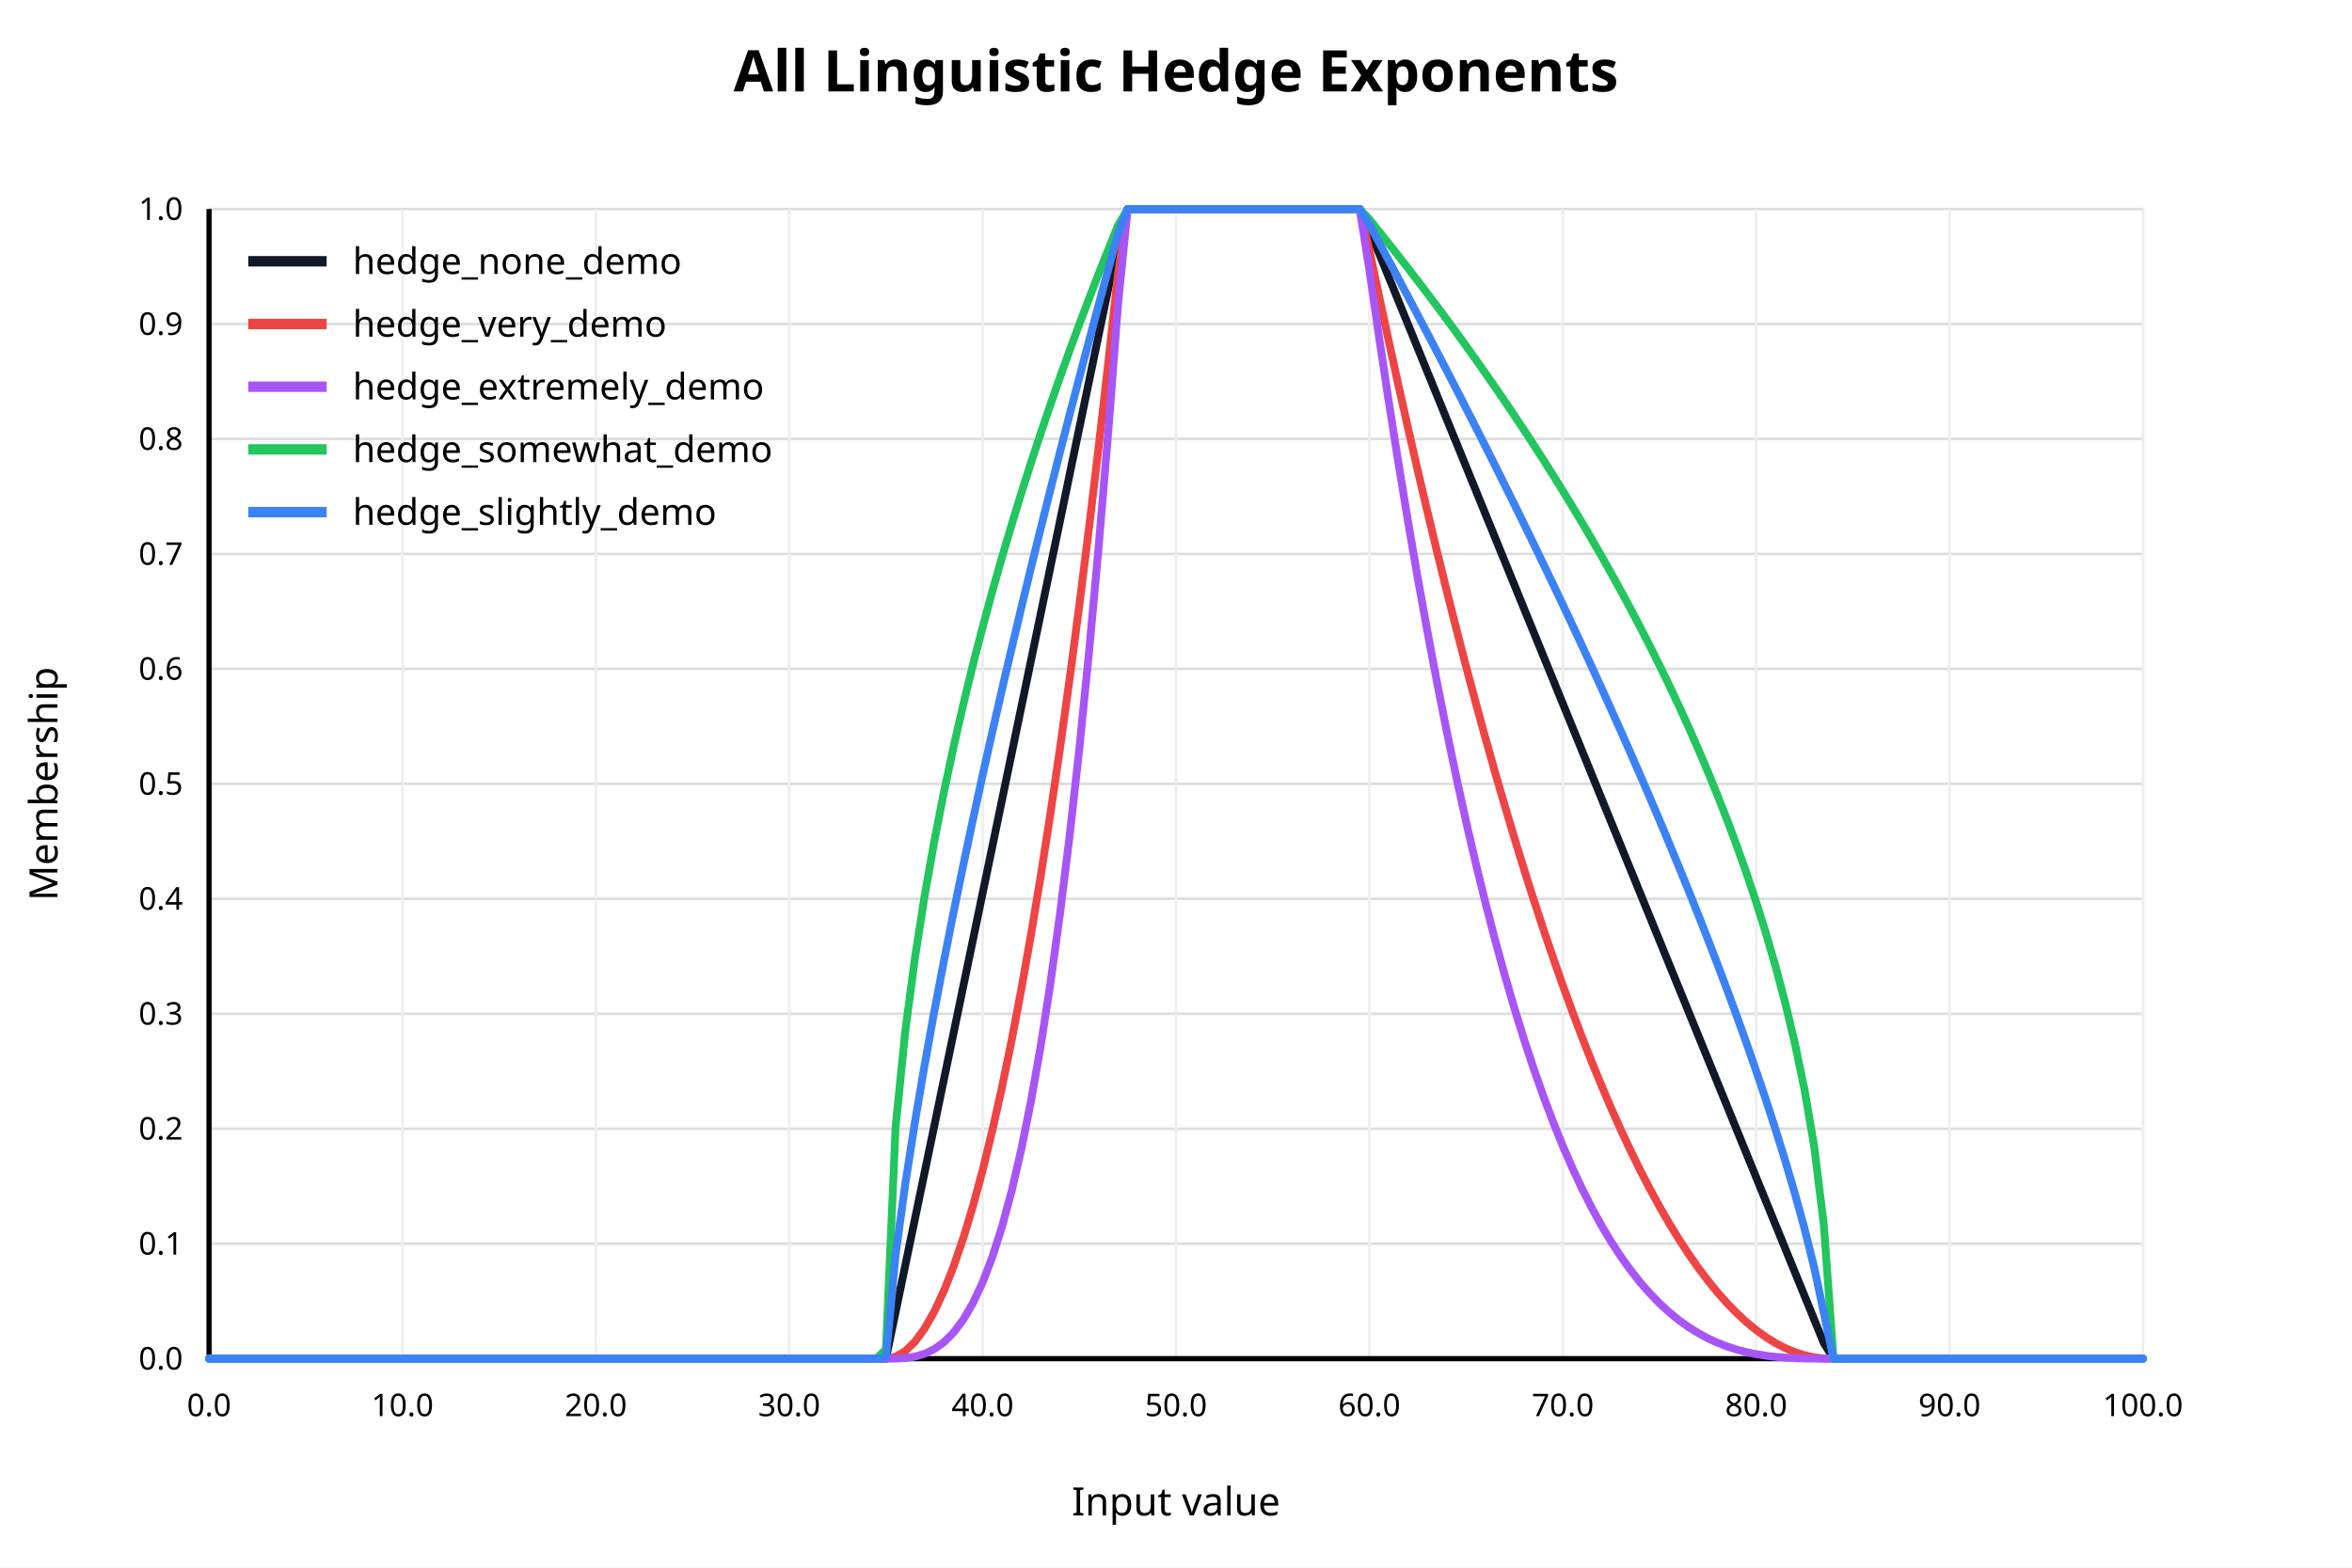
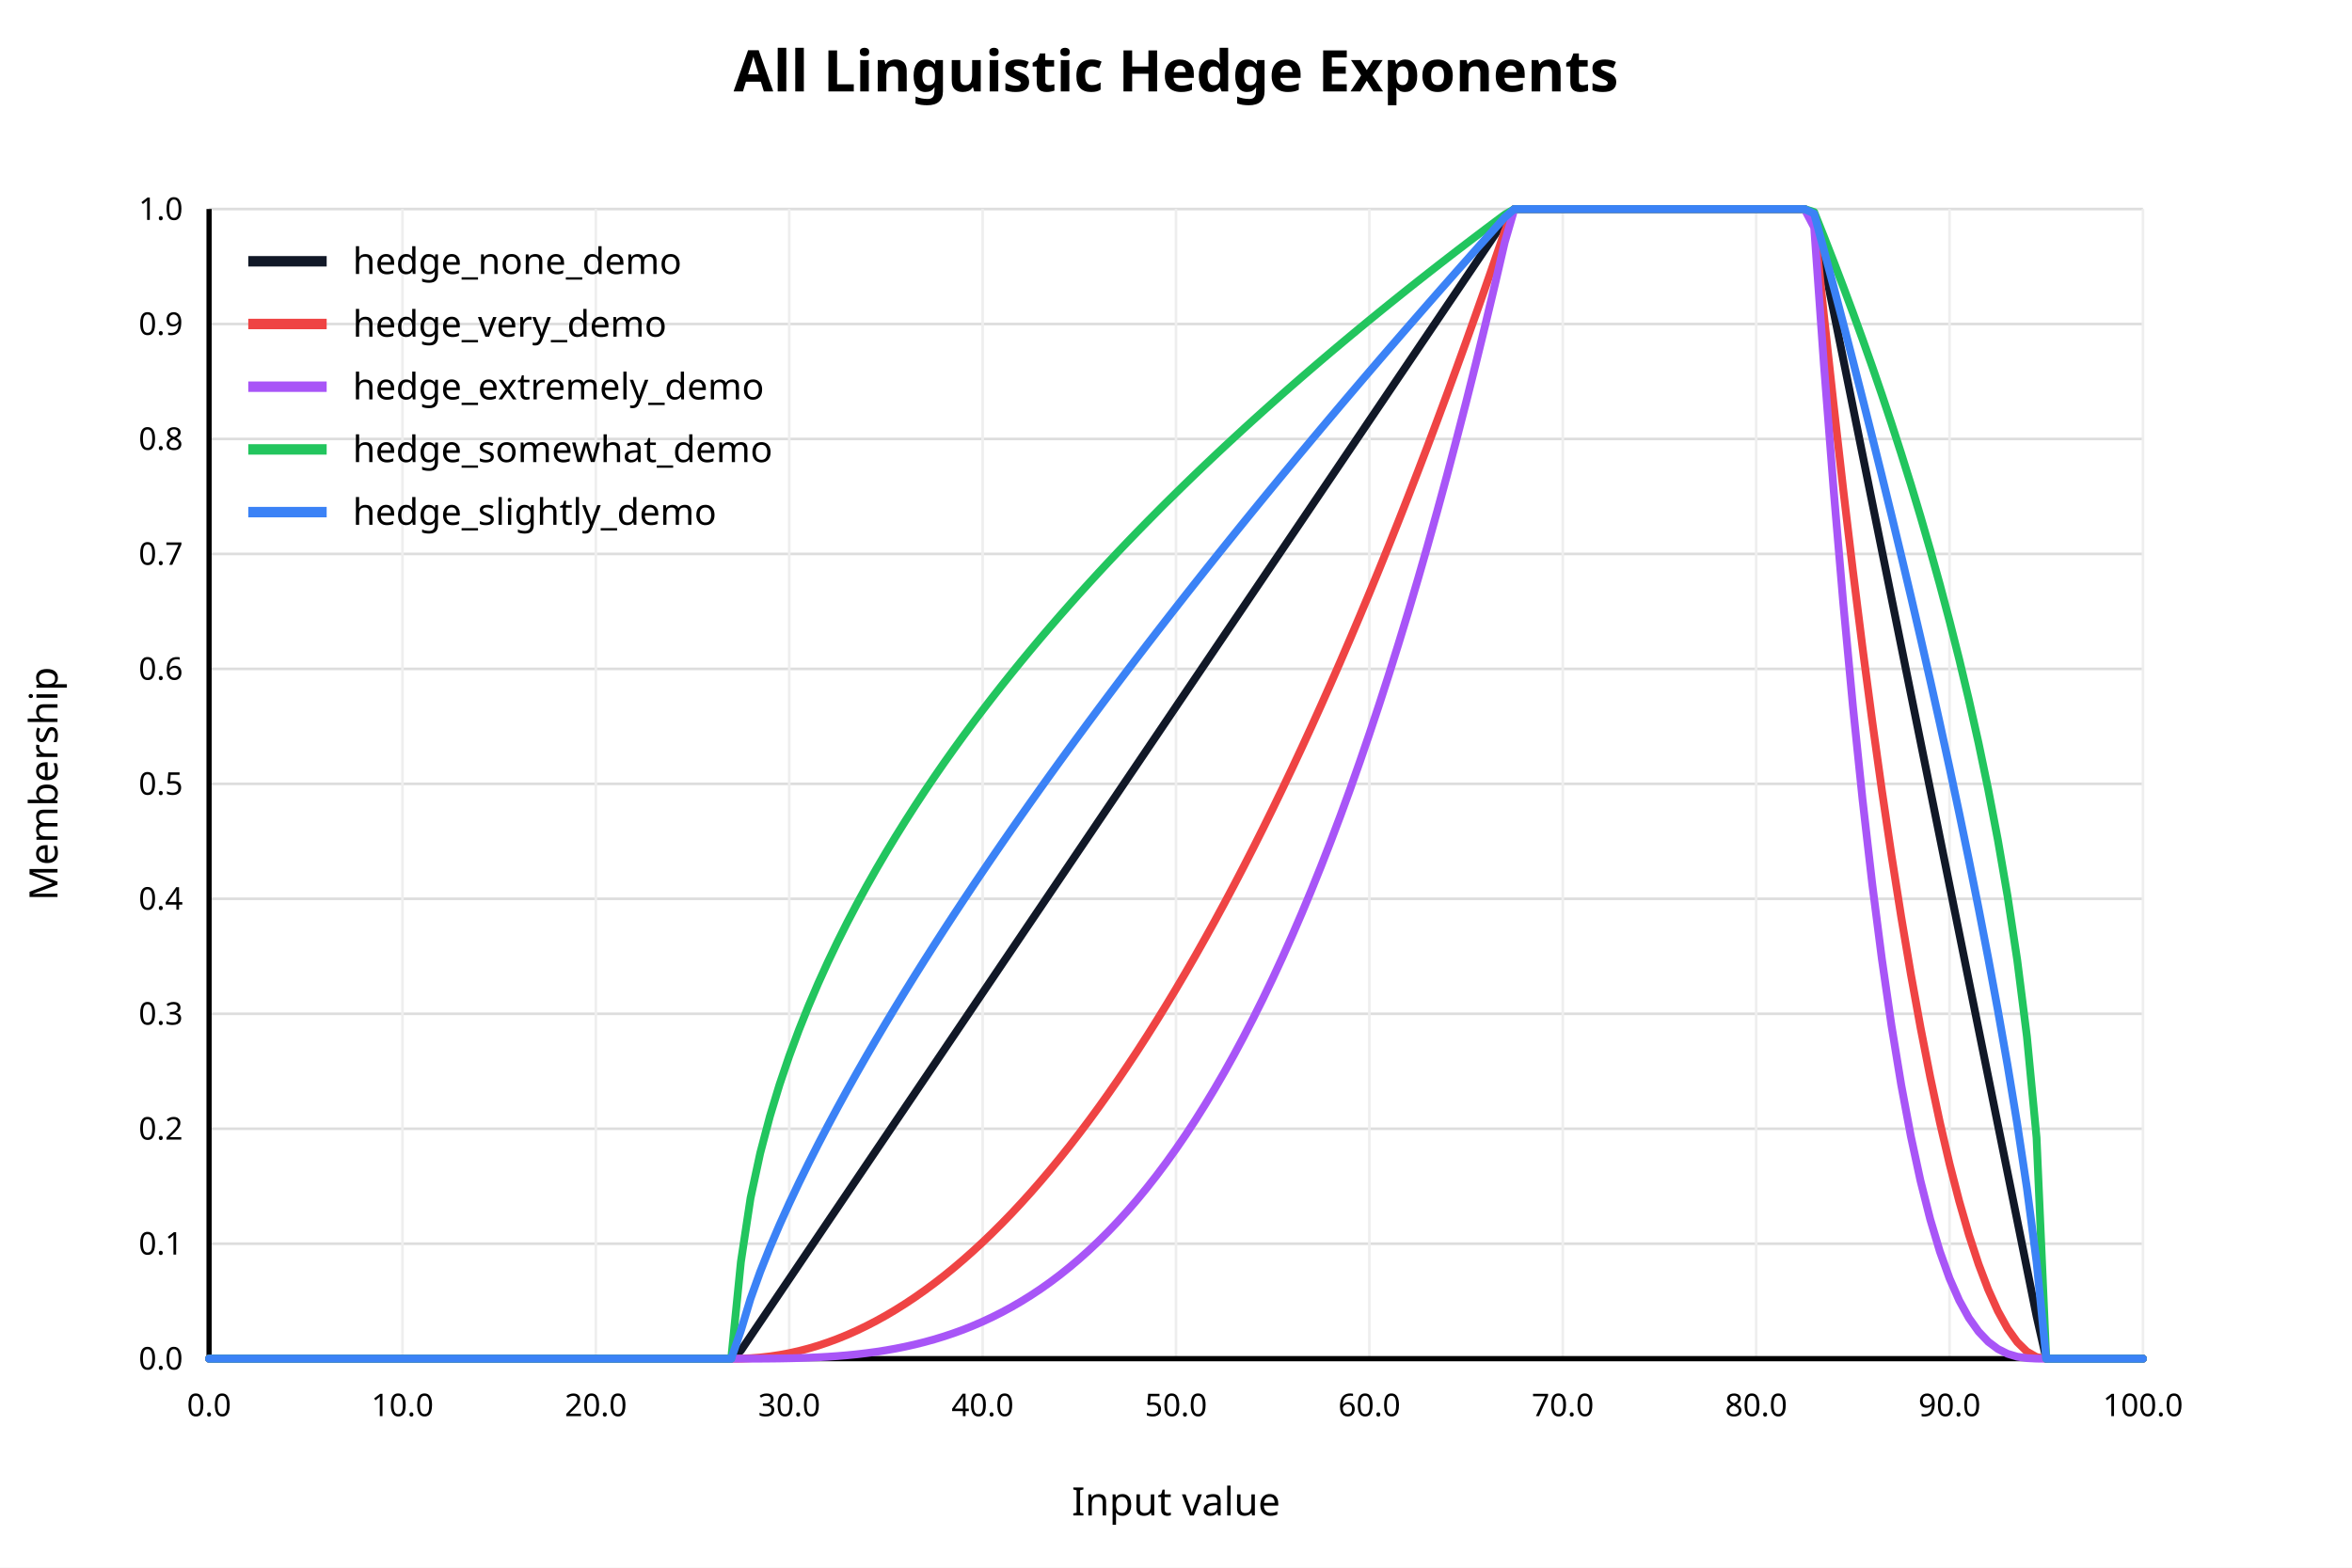
<svg xmlns="http://www.w3.org/2000/svg" width="900" height="600" viewBox="0 0 900 600">
  <rect x="0" y="0" width="900" height="600" fill="white" />
  <text x="450" y="35" text-anchor="middle" font-family="sans-serif" font-size="22" font-weight="bold" fill="black">All Linguistic Hedge Exponents</text>
  <line x1="80" y1="520.00" x2="820" y2="520.00" stroke="#dddddd" stroke-width="1" />
  <text x="70" y="520.00" text-anchor="end" dominant-baseline="middle" font-family="sans-serif" font-size="12" fill="black">0.0</text>
  <line x1="80" y1="476.00" x2="820" y2="476.00" stroke="#dddddd" stroke-width="1" />
  <text x="70" y="476.00" text-anchor="end" dominant-baseline="middle" font-family="sans-serif" font-size="12" fill="black">0.1</text>
  <line x1="80" y1="432.00" x2="820" y2="432.00" stroke="#dddddd" stroke-width="1" />
  <text x="70" y="432.00" text-anchor="end" dominant-baseline="middle" font-family="sans-serif" font-size="12" fill="black">0.2</text>
  <line x1="80" y1="388.00" x2="820" y2="388.00" stroke="#dddddd" stroke-width="1" />
  <text x="70" y="388.00" text-anchor="end" dominant-baseline="middle" font-family="sans-serif" font-size="12" fill="black">0.3</text>
  <line x1="80" y1="344.00" x2="820" y2="344.00" stroke="#dddddd" stroke-width="1" />
  <text x="70" y="344.00" text-anchor="end" dominant-baseline="middle" font-family="sans-serif" font-size="12" fill="black">0.4</text>
  <line x1="80" y1="300.00" x2="820" y2="300.00" stroke="#dddddd" stroke-width="1" />
  <text x="70" y="300.00" text-anchor="end" dominant-baseline="middle" font-family="sans-serif" font-size="12" fill="black">0.5</text>
  <line x1="80" y1="256.00" x2="820" y2="256.00" stroke="#dddddd" stroke-width="1" />
  <text x="70" y="256.00" text-anchor="end" dominant-baseline="middle" font-family="sans-serif" font-size="12" fill="black">0.6</text>
  <line x1="80" y1="212.00" x2="820" y2="212.00" stroke="#dddddd" stroke-width="1" />
  <text x="70" y="212.00" text-anchor="end" dominant-baseline="middle" font-family="sans-serif" font-size="12" fill="black">0.7</text>
  <line x1="80" y1="168.00" x2="820" y2="168.00" stroke="#dddddd" stroke-width="1" />
  <text x="70" y="168.00" text-anchor="end" dominant-baseline="middle" font-family="sans-serif" font-size="12" fill="black">0.8</text>
  <line x1="80" y1="124.00" x2="820" y2="124.00" stroke="#dddddd" stroke-width="1" />
  <text x="70" y="124.00" text-anchor="end" dominant-baseline="middle" font-family="sans-serif" font-size="12" fill="black">0.9</text>
  <line x1="80" y1="80.00" x2="820" y2="80.00" stroke="#dddddd" stroke-width="1" />
  <text x="70" y="80.00" text-anchor="end" dominant-baseline="middle" font-family="sans-serif" font-size="12" fill="black">1.0</text>
  <line x1="80.00" y1="80" x2="80.00" y2="520" stroke="#eeeeee" stroke-width="1" />
  <text x="80.00" y="542" text-anchor="middle" font-family="sans-serif" font-size="12" fill="black">0.0</text>
  <line x1="154.00" y1="80" x2="154.00" y2="520" stroke="#eeeeee" stroke-width="1" />
  <text x="154.00" y="542" text-anchor="middle" font-family="sans-serif" font-size="12" fill="black">10.0</text>
  <line x1="228.00" y1="80" x2="228.00" y2="520" stroke="#eeeeee" stroke-width="1" />
  <text x="228.00" y="542" text-anchor="middle" font-family="sans-serif" font-size="12" fill="black">20.0</text>
  <line x1="302.00" y1="80" x2="302.00" y2="520" stroke="#eeeeee" stroke-width="1" />
  <text x="302.00" y="542" text-anchor="middle" font-family="sans-serif" font-size="12" fill="black">30.0</text>
  <line x1="376.00" y1="80" x2="376.00" y2="520" stroke="#eeeeee" stroke-width="1" />
  <text x="376.00" y="542" text-anchor="middle" font-family="sans-serif" font-size="12" fill="black">40.0</text>
  <line x1="450.00" y1="80" x2="450.00" y2="520" stroke="#eeeeee" stroke-width="1" />
  <text x="450.00" y="542" text-anchor="middle" font-family="sans-serif" font-size="12" fill="black">50.0</text>
  <line x1="524.00" y1="80" x2="524.00" y2="520" stroke="#eeeeee" stroke-width="1" />
  <text x="524.00" y="542" text-anchor="middle" font-family="sans-serif" font-size="12" fill="black">60.0</text>
  <line x1="598.00" y1="80" x2="598.00" y2="520" stroke="#eeeeee" stroke-width="1" />
  <text x="598.00" y="542" text-anchor="middle" font-family="sans-serif" font-size="12" fill="black">70.0</text>
  <line x1="672.00" y1="80" x2="672.00" y2="520" stroke="#eeeeee" stroke-width="1" />
  <text x="672.00" y="542" text-anchor="middle" font-family="sans-serif" font-size="12" fill="black">80.0</text>
  <line x1="746.00" y1="80" x2="746.00" y2="520" stroke="#eeeeee" stroke-width="1" />
  <text x="746.00" y="542" text-anchor="middle" font-family="sans-serif" font-size="12" fill="black">90.0</text>
  <line x1="820.00" y1="80" x2="820.00" y2="520" stroke="#eeeeee" stroke-width="1" />
  <text x="820.00" y="542" text-anchor="middle" font-family="sans-serif" font-size="12" fill="black">100.0</text>
  <line x1="80" y1="520" x2="820" y2="520" stroke="black" stroke-width="2" />
  <line x1="80" y1="80" x2="80" y2="520" stroke="black" stroke-width="2" />
  <text x="450" y="580" text-anchor="middle" font-family="sans-serif" font-size="15" fill="black">Input value</text>
  <text x="22" y="300" text-anchor="middle" font-family="sans-serif" font-size="15" fill="black" transform="rotate(-90 22 300)">Membership</text>
-   <polyline fill="none" stroke="#111827" stroke-width="3" stroke-linejoin="round" stroke-linecap="round" points="80.00,520.00 83.70,520.00 87.40,520.00 91.10,520.00 94.80,520.00 98.50,520.00 102.20,520.00 105.90,520.00 109.60,520.00 113.30,520.00 117.00,520.00 120.70,520.00 124.40,520.00 128.10,520.00 131.80,520.00 135.50,520.00 139.20,520.00 142.90,520.00 146.60,520.00 150.30,520.00 154.00,520.00 157.70,520.00 161.40,520.00 165.10,520.00 168.80,520.00 172.50,520.00 176.20,520.00 179.90,520.00 183.60,520.00 187.30,520.00 191.00,520.00 194.70,520.00 198.40,520.00 202.10,520.00 205.80,520.00 209.50,520.00 213.20,520.00 216.90,520.00 220.60,520.00 224.30,520.00 228.00,520.00 231.70,520.00 235.40,520.00 239.10,520.00 242.80,520.00 246.50,520.00 250.20,520.00 253.90,520.00 257.60,520.00 261.30,520.00 265.00,520.00 268.70,520.00 272.40,520.00 276.10,520.00 279.80,520.00 283.50,520.00 287.20,520.00 290.90,520.00 294.60,520.00 298.30,520.00 302.00,520.00 305.70,520.00 309.40,520.00 313.10,520.00 316.80,520.00 320.50,520.00 324.20,520.00 327.90,520.00 331.60,520.00 335.30,520.00 339.00,519.97 342.70,502.16 346.40,484.36 350.10,466.55 353.80,448.74 357.50,430.93 361.20,413.12 364.90,395.31 368.60,377.50 372.30,359.70 376.00,341.89 379.70,324.08 383.40,306.27 387.10,288.46 390.80,270.65 394.50,252.85 398.20,235.04 401.90,217.23 405.60,199.42 409.30,181.61 413.00,163.80 416.70,146.00 420.40,128.19 424.10,110.38 427.80,92.57 431.50,80.00 435.20,80.00 438.90,80.00 442.60,80.00 446.30,80.00 450.00,80.00 453.70,80.00 457.40,80.00 461.10,80.00 464.80,80.00 468.50,80.00 472.20,80.00 475.90,80.00 479.60,80.00 483.30,80.00 487.00,80.00 490.70,80.00 494.40,80.00 498.10,80.00 501.80,80.00 505.50,80.00 509.20,80.00 512.90,80.00 516.60,80.00 520.30,80.00 524.00,87.91 527.70,96.98 531.40,106.05 535.10,115.11 538.80,124.18 542.50,133.25 546.20,142.32 549.90,151.38 553.60,160.45 557.30,169.52 561.00,178.58 564.70,187.65 568.40,196.72 572.10,205.78 575.80,214.85 579.50,223.92 583.20,232.99 586.90,242.05 590.60,251.12 594.30,260.19 598.00,269.25 601.70,278.32 605.40,287.39 609.10,296.45 612.80,305.52 616.50,314.59 620.20,323.65 623.90,332.72 627.60,341.79 631.30,350.86 635.00,359.92 638.70,368.99 642.40,378.06 646.10,387.12 649.80,396.19 653.50,405.26 657.20,414.32 660.90,423.39 664.60,432.46 668.30,441.53 672.00,450.59 675.70,459.66 679.40,468.73 683.10,477.79 686.80,486.86 690.50,495.93 694.20,504.99 697.90,514.06 701.60,520.00 705.30,520.00 709.00,520.00 712.70,520.00 716.40,520.00 720.10,520.00 723.80,520.00 727.50,520.00 731.20,520.00 734.90,520.00 738.60,520.00 742.30,520.00 746.00,520.00 749.70,520.00 753.40,520.00 757.10,520.00 760.80,520.00 764.50,520.00 768.20,520.00 771.90,520.00 775.60,520.00 779.30,520.00 783.00,520.00 786.70,520.00 790.40,520.00 794.10,520.00 797.80,520.00 801.50,520.00 805.20,520.00 808.90,520.00 812.60,520.00 816.30,520.00 820.00,520.00" />
+   <polyline fill="none" stroke="#111827" stroke-width="3" stroke-linejoin="round" stroke-linecap="round" points="80.00,520.00 83.70,520.00 87.40,520.00 91.10,520.00 94.80,520.00 98.50,520.00 102.20,520.00 105.90,520.00 109.60,520.00 113.30,520.00 117.00,520.00 120.70,520.00 124.40,520.00 128.10,520.00 131.80,520.00 135.50,520.00 139.20,520.00 142.90,520.00 146.60,520.00 150.30,520.00 154.00,520.00 157.70,520.00 161.40,520.00 165.10,520.00 168.80,520.00 172.50,520.00 176.20,520.00 179.90,520.00 183.60,520.00 187.30,520.00 191.00,520.00 194.70,520.00 198.40,520.00 202.10,520.00 205.80,520.00 209.50,520.00 213.20,520.00 216.90,520.00 220.60,520.00 224.30,520.00 228.00,520.00 231.70,520.00 235.40,520.00 239.10,520.00 242.80,520.00 246.50,520.00 250.20,520.00 253.90,520.00 257.60,520.00 261.30,520.00 265.00,520.00 268.70,520.00 272.40,520.00 276.10,520.00 279.80,520.00 283.50,516.89 287.20,511.41 290.90,505.93 294.60,500.46 298.30,494.98 302.00,489.51 305.70,484.03 309.40,478.55 313.10,473.08 316.80,467.60 320.50,462.13 324.20,456.65 327.90,451.17 331.60,445.70 335.30,440.22 339.00,434.75 342.70,429.27 346.40,423.79 350.10,418.32 353.80,412.84 357.50,407.37 361.20,401.89 364.90,396.41 368.60,390.94 372.30,385.46 376.00,379.98 379.70,374.51 383.40,369.03 387.10,363.56 390.80,358.08 394.50,352.60 398.20,347.13 401.90,341.65 405.60,336.18 409.30,330.70 413.00,325.22 416.70,319.75 420.40,314.27 424.10,308.80 427.80,303.32 431.50,297.84 435.20,292.37 438.90,286.89 442.60,281.42 446.30,275.94 450.00,270.46 453.70,264.99 457.40,259.51 461.10,254.04 464.80,248.56 468.50,243.08 472.20,237.61 475.90,232.13 479.60,226.66 483.30,221.18 487.00,215.70 490.70,210.23 494.40,204.75 498.10,199.28 501.80,193.80 505.50,188.32 509.20,182.85 512.90,177.37 516.60,171.89 520.30,166.42 524.00,160.94 527.70,155.47 531.40,149.99 535.10,144.51 538.80,139.04 542.50,133.56 546.20,128.09 549.90,122.61 553.60,117.13 557.30,111.66 561.00,106.18 564.70,100.71 568.40,95.23 572.10,89.75 575.80,84.28 579.50,80.00 583.20,80.00 586.90,80.00 590.60,80.00 594.30,80.00 598.00,80.00 601.70,80.00 605.40,80.00 609.10,80.00 612.80,80.00 616.50,80.00 620.20,80.00 623.90,80.00 627.60,80.00 631.30,80.00 635.00,80.00 638.70,80.00 642.40,80.00 646.10,80.00 649.80,80.00 653.50,80.00 657.20,80.00 660.90,80.00 664.60,80.00 668.30,80.00 672.00,80.00 675.70,80.00 679.40,80.00 683.10,80.00 686.80,80.00 690.50,80.00 694.20,82.36 697.90,100.68 701.60,119.00 705.30,137.32 709.00,155.64 712.70,173.96 716.40,192.29 720.10,210.61 723.80,228.93 727.50,247.25 731.20,265.57 734.90,283.90 738.60,302.22 742.30,320.54 746.00,338.86 749.70,357.18 753.40,375.51 757.10,393.83 760.80,412.15 764.50,430.47 768.20,448.79 771.90,467.11 775.60,485.44 779.30,503.76 783.00,520.00 786.70,520.00 790.40,520.00 794.10,520.00 797.80,520.00 801.50,520.00 805.20,520.00 808.90,520.00 812.60,520.00 816.30,520.00 820.00,520.00" />
  <line x1="95" y1="100" x2="125" y2="100" stroke="#111827" stroke-width="4" />
  <text x="135" y="100" dominant-baseline="middle" font-family="sans-serif" font-size="14" fill="black">hedge_none_demo</text>
-   <polyline fill="none" stroke="#ef4444" stroke-width="3" stroke-linejoin="round" stroke-linecap="round" points="80.00,520.00 83.70,520.00 87.40,520.00 91.10,520.00 94.80,520.00 98.50,520.00 102.20,520.00 105.90,520.00 109.60,520.00 113.30,520.00 117.00,520.00 120.70,520.00 124.40,520.00 128.10,520.00 131.80,520.00 135.50,520.00 139.20,520.00 142.90,520.00 146.60,520.00 150.30,520.00 154.00,520.00 157.70,520.00 161.40,520.00 165.10,520.00 168.80,520.00 172.50,520.00 176.20,520.00 179.90,520.00 183.60,520.00 187.30,520.00 191.00,520.00 194.70,520.00 198.40,520.00 202.10,520.00 205.80,520.00 209.50,520.00 213.20,520.00 216.90,520.00 220.60,520.00 224.30,520.00 228.00,520.00 231.70,520.00 235.40,520.00 239.10,520.00 242.80,520.00 246.50,520.00 250.20,520.00 253.90,520.00 257.60,520.00 261.30,520.00 265.00,520.00 268.70,520.00 272.40,520.00 276.10,520.00 279.80,520.00 283.50,520.00 287.20,520.00 290.90,520.00 294.60,520.00 298.30,520.00 302.00,520.00 305.70,520.00 309.40,520.00 313.10,520.00 316.80,520.00 320.50,520.00 324.20,520.00 327.90,520.00 331.60,520.00 335.30,520.00 339.00,520.00 342.70,519.28 346.40,517.11 350.10,513.51 353.80,508.46 357.50,501.97 361.20,494.04 364.90,484.67 368.60,473.85 372.30,461.60 376.00,447.90 379.70,432.76 383.40,416.18 387.10,398.16 390.80,378.70 394.50,357.79 398.20,335.45 401.90,311.66 405.60,286.43 409.30,259.76 413.00,231.65 416.70,202.09 420.40,171.10 424.10,138.66 427.80,104.78 431.50,80.00 435.20,80.00 438.90,80.00 442.60,80.00 446.30,80.00 450.00,80.00 453.70,80.00 457.40,80.00 461.10,80.00 464.80,80.00 468.50,80.00 472.20,80.00 475.90,80.00 479.60,80.00 483.30,80.00 487.00,80.00 490.70,80.00 494.40,80.00 498.10,80.00 501.80,80.00 505.50,80.00 509.20,80.00 512.90,80.00 516.60,80.00 520.30,80.00 524.00,95.69 527.70,113.31 531.40,130.55 535.10,147.43 538.80,163.93 542.50,180.05 546.20,195.81 549.90,211.18 553.60,226.19 557.30,240.82 561.00,255.08 564.70,268.96 568.40,282.47 572.10,295.61 575.80,308.37 579.50,320.76 583.20,332.78 586.90,344.42 590.60,355.69 594.30,366.58 598.00,377.10 601.70,387.25 605.40,397.03 609.10,406.43 612.80,415.45 616.50,424.10 620.20,432.38 623.90,440.29 627.60,447.82 631.30,454.98 635.00,461.76 638.70,468.17 642.40,474.21 646.10,479.87 649.80,485.16 653.50,490.08 657.20,494.62 660.90,498.79 664.60,502.58 668.30,506.00 672.00,509.05 675.70,511.73 679.40,514.03 683.10,515.95 686.80,517.50 690.50,518.68 694.20,519.49 697.90,519.92 701.60,520.00 705.30,520.00 709.00,520.00 712.70,520.00 716.40,520.00 720.10,520.00 723.80,520.00 727.50,520.00 731.20,520.00 734.90,520.00 738.60,520.00 742.30,520.00 746.00,520.00 749.70,520.00 753.40,520.00 757.10,520.00 760.80,520.00 764.50,520.00 768.20,520.00 771.90,520.00 775.60,520.00 779.30,520.00 783.00,520.00 786.70,520.00 790.40,520.00 794.10,520.00 797.80,520.00 801.50,520.00 805.20,520.00 808.90,520.00 812.60,520.00 816.30,520.00 820.00,520.00" />
+   <polyline fill="none" stroke="#ef4444" stroke-width="3" stroke-linejoin="round" stroke-linecap="round" points="80.00,520.00 83.70,520.00 87.40,520.00 91.10,520.00 94.80,520.00 98.50,520.00 102.20,520.00 105.90,520.00 109.60,520.00 113.30,520.00 117.00,520.00 120.70,520.00 124.40,520.00 128.10,520.00 131.80,520.00 135.50,520.00 139.20,520.00 142.90,520.00 146.60,520.00 150.30,520.00 154.00,520.00 157.70,520.00 161.40,520.00 165.10,520.00 168.80,520.00 172.50,520.00 176.20,520.00 179.90,520.00 183.60,520.00 187.30,520.00 191.00,520.00 194.70,520.00 198.40,520.00 202.10,520.00 205.80,520.00 209.50,520.00 213.20,520.00 216.90,520.00 220.60,520.00 224.30,520.00 228.00,520.00 231.70,520.00 235.40,520.00 239.10,520.00 242.80,520.00 246.50,520.00 250.20,520.00 253.90,520.00 257.60,520.00 261.30,520.00 265.00,520.00 268.70,520.00 272.40,520.00 276.10,520.00 279.80,520.00 283.50,519.98 287.20,519.83 290.90,519.55 294.60,519.13 298.30,518.58 302.00,517.89 305.70,517.06 309.40,516.10 313.10,515.00 316.80,513.76 320.50,512.39 324.20,510.88 327.90,509.23 331.60,507.45 335.30,505.53 339.00,503.48 342.70,501.29 346.40,498.96 350.10,496.50 353.80,493.90 357.50,491.17 361.20,488.30 364.90,485.29 368.60,482.14 372.30,478.86 376.00,475.44 379.70,471.89 383.40,468.20 387.10,464.38 390.80,460.41 394.50,456.32 398.20,452.08 401.90,447.71 405.60,443.20 409.30,438.56 413.00,433.78 416.70,428.86 420.40,423.81 424.10,418.62 427.80,413.30 431.50,407.83 435.20,402.24 438.90,396.50 442.60,390.63 446.30,384.62 450.00,378.48 453.70,372.20 457.40,365.79 461.10,359.23 464.80,352.55 468.50,345.72 472.20,338.76 475.90,331.66 479.60,324.43 483.30,317.06 487.00,309.55 490.70,301.91 494.40,294.13 498.10,286.22 501.80,278.17 505.50,269.98 509.20,261.65 512.90,253.19 516.60,244.60 520.30,235.86 524.00,227.00 527.70,217.99 531.40,208.85 535.10,199.57 538.80,190.16 542.50,180.60 546.20,170.92 549.90,161.09 553.60,151.13 557.30,141.04 561.00,130.81 564.70,120.44 568.40,109.93 572.10,99.29 575.80,88.51 579.50,80.00 583.20,80.00 586.90,80.00 590.60,80.00 594.30,80.00 598.00,80.00 601.70,80.00 605.40,80.00 609.10,80.00 612.80,80.00 616.50,80.00 620.20,80.00 623.90,80.00 627.60,80.00 631.30,80.00 635.00,80.00 638.70,80.00 642.40,80.00 646.10,80.00 649.80,80.00 653.50,80.00 657.20,80.00 660.90,80.00 664.60,80.00 668.30,80.00 672.00,80.00 675.70,80.00 679.40,80.00 683.10,80.00 686.80,80.00 690.50,80.00 694.20,84.70 697.90,120.38 701.60,154.54 705.30,187.17 709.00,218.28 712.70,247.86 716.40,275.92 720.10,302.45 723.80,327.45 727.50,350.93 731.20,372.88 734.90,393.31 738.60,412.21 742.30,429.58 746.00,445.43 749.70,459.75 753.40,472.55 757.10,483.82 760.80,493.56 764.50,501.78 768.20,508.48 771.90,513.64 775.60,517.28 779.30,519.40 783.00,520.00 786.70,520.00 790.40,520.00 794.10,520.00 797.80,520.00 801.50,520.00 805.20,520.00 808.90,520.00 812.60,520.00 816.30,520.00 820.00,520.00" />
  <line x1="95" y1="124" x2="125" y2="124" stroke="#ef4444" stroke-width="4" />
  <text x="135" y="124" dominant-baseline="middle" font-family="sans-serif" font-size="14" fill="black">hedge_very_demo</text>
-   <polyline fill="none" stroke="#a855f7" stroke-width="3" stroke-linejoin="round" stroke-linecap="round" points="80.00,520.00 83.70,520.00 87.40,520.00 91.10,520.00 94.80,520.00 98.50,520.00 102.20,520.00 105.90,520.00 109.60,520.00 113.30,520.00 117.00,520.00 120.70,520.00 124.40,520.00 128.10,520.00 131.80,520.00 135.50,520.00 139.20,520.00 142.90,520.00 146.60,520.00 150.30,520.00 154.00,520.00 157.70,520.00 161.40,520.00 165.10,520.00 168.80,520.00 172.50,520.00 176.20,520.00 179.90,520.00 183.60,520.00 187.30,520.00 191.00,520.00 194.70,520.00 198.40,520.00 202.10,520.00 205.80,520.00 209.50,520.00 213.20,520.00 216.90,520.00 220.60,520.00 224.30,520.00 228.00,520.00 231.70,520.00 235.40,520.00 239.10,520.00 242.80,520.00 246.50,520.00 250.20,520.00 253.90,520.00 257.60,520.00 261.30,520.00 265.00,520.00 268.70,520.00 272.40,520.00 276.10,520.00 279.80,520.00 283.50,520.00 287.20,520.00 290.90,520.00 294.60,520.00 298.30,520.00 302.00,520.00 305.70,520.00 309.40,520.00 313.10,520.00 316.80,520.00 320.50,520.00 324.20,520.00 327.90,520.00 331.60,520.00 335.30,520.00 339.00,520.00 342.70,519.97 346.40,519.77 350.10,519.21 353.80,518.13 357.50,516.35 361.20,513.69 364.90,509.99 368.60,505.06 372.30,498.72 376.00,490.81 379.70,481.16 383.40,469.57 387.10,455.89 390.80,439.92 394.50,421.51 398.20,400.48 401.90,376.64 405.60,349.82 409.30,319.86 413.00,286.57 416.70,249.78 420.40,209.31 424.10,164.99 427.80,116.65 431.50,80.00 435.20,80.00 438.90,80.00 442.60,80.00 446.30,80.00 450.00,80.00 453.70,80.00 457.40,80.00 461.10,80.00 464.80,80.00 468.50,80.00 472.20,80.00 475.90,80.00 479.60,80.00 483.30,80.00 487.00,80.00 490.70,80.00 494.40,80.00 498.10,80.00 501.80,80.00 505.50,80.00 509.20,80.00 512.90,80.00 516.60,80.00 520.30,80.00 524.00,103.32 527.70,129.00 531.40,153.61 535.10,177.16 538.80,199.68 542.50,221.19 546.20,241.72 549.90,261.28 553.60,279.91 557.30,297.62 561.00,314.44 564.70,330.38 568.40,345.48 572.10,359.76 575.80,373.23 579.50,385.93 583.20,397.87 586.90,409.09 590.60,419.59 594.30,429.41 598.00,438.57 601.70,447.09 605.40,454.99 609.10,462.30 612.80,469.04 616.50,475.23 620.20,480.90 623.90,486.07 627.60,490.77 631.30,495.00 635.00,498.81 638.70,502.21 642.40,505.23 646.10,507.88 649.80,510.20 653.50,512.20 657.20,513.90 660.90,515.34 664.60,516.53 668.30,517.50 672.00,518.27 675.70,518.87 679.40,519.30 683.10,519.61 686.80,519.81 690.50,519.93 694.20,519.98 697.90,520.00 701.60,520.00 705.30,520.00 709.00,520.00 712.70,520.00 716.40,520.00 720.10,520.00 723.80,520.00 727.50,520.00 731.20,520.00 734.90,520.00 738.60,520.00 742.30,520.00 746.00,520.00 749.70,520.00 753.40,520.00 757.10,520.00 760.80,520.00 764.50,520.00 768.20,520.00 771.90,520.00 775.60,520.00 779.30,520.00 783.00,520.00 786.70,520.00 790.40,520.00 794.10,520.00 797.80,520.00 801.50,520.00 805.20,520.00 808.90,520.00 812.60,520.00 816.30,520.00 820.00,520.00" />
+   <polyline fill="none" stroke="#a855f7" stroke-width="3" stroke-linejoin="round" stroke-linecap="round" points="80.00,520.00 83.70,520.00 87.40,520.00 91.10,520.00 94.80,520.00 98.50,520.00 102.20,520.00 105.90,520.00 109.60,520.00 113.30,520.00 117.00,520.00 120.70,520.00 124.40,520.00 128.10,520.00 131.80,520.00 135.50,520.00 139.20,520.00 142.90,520.00 146.60,520.00 150.30,520.00 154.00,520.00 157.70,520.00 161.40,520.00 165.10,520.00 168.80,520.00 172.50,520.00 176.20,520.00 179.90,520.00 183.60,520.00 187.30,520.00 191.00,520.00 194.70,520.00 198.40,520.00 202.10,520.00 205.80,520.00 209.50,520.00 213.20,520.00 216.90,520.00 220.60,520.00 224.30,520.00 228.00,520.00 231.70,520.00 235.40,520.00 239.10,520.00 242.80,520.00 246.50,520.00 250.20,520.00 253.90,520.00 257.60,520.00 261.30,520.00 265.00,520.00 268.70,520.00 272.40,520.00 276.10,520.00 279.80,520.00 283.50,520.00 287.20,520.00 290.90,519.99 294.60,519.96 298.30,519.92 302.00,519.85 305.70,519.76 309.40,519.63 313.10,519.47 316.80,519.26 320.50,519.00 324.20,518.69 327.90,518.32 331.60,517.88 335.30,517.38 339.00,516.80 342.70,516.14 346.40,515.40 350.10,514.57 353.80,513.64 357.50,512.62 361.20,511.49 364.90,510.25 368.60,508.90 372.30,507.42 376.00,505.82 379.70,504.09 383.40,502.23 387.10,500.22 390.80,498.07 394.50,495.77 398.20,493.32 401.90,490.70 405.60,487.92 409.30,484.96 413.00,481.83 416.70,478.52 420.40,475.02 424.10,471.34 427.80,467.45 431.50,463.37 435.20,459.08 438.90,454.57 442.60,449.85 446.30,444.91 450.00,439.74 453.70,434.34 457.40,428.70 461.10,422.82 464.80,416.70 468.50,410.32 472.20,403.68 475.90,396.78 479.60,389.61 483.30,382.18 487.00,374.46 490.70,366.46 494.40,358.17 498.10,349.59 501.80,340.71 505.50,331.53 509.20,322.04 512.90,312.24 516.60,302.12 520.30,291.67 524.00,280.90 527.70,269.79 531.40,258.34 535.10,246.55 538.80,234.41 542.50,221.92 546.20,209.07 549.90,195.85 553.60,182.27 557.30,168.31 561.00,153.97 564.70,139.24 568.40,124.13 572.10,108.62 575.80,92.71 579.50,80.00 583.20,80.00 586.90,80.00 590.60,80.00 594.30,80.00 598.00,80.00 601.70,80.00 605.40,80.00 609.10,80.00 612.80,80.00 616.50,80.00 620.20,80.00 623.90,80.00 627.60,80.00 631.30,80.00 635.00,80.00 638.70,80.00 642.40,80.00 646.10,80.00 649.80,80.00 653.50,80.00 657.20,80.00 660.90,80.00 664.60,80.00 668.30,80.00 672.00,80.00 675.70,80.00 679.40,80.00 683.10,80.00 686.80,80.00 690.50,80.00 694.20,87.03 697.90,139.16 701.60,186.93 705.30,230.53 709.00,270.15 712.70,305.98 716.40,338.21 720.10,367.03 723.80,392.62 727.50,415.20 731.20,434.93 734.90,452.02 738.60,466.65 742.30,479.01 746.00,489.30 749.70,497.71 753.40,504.42 757.10,509.62 760.80,513.52 764.50,516.29 768.20,518.14 771.90,519.24 775.60,519.79 779.30,519.98 783.00,520.00 786.70,520.00 790.40,520.00 794.10,520.00 797.80,520.00 801.50,520.00 805.20,520.00 808.90,520.00 812.60,520.00 816.30,520.00 820.00,520.00" />
  <line x1="95" y1="148" x2="125" y2="148" stroke="#a855f7" stroke-width="4" />
  <text x="135" y="148" dominant-baseline="middle" font-family="sans-serif" font-size="14" fill="black">hedge_extremely_demo</text>
-   <polyline fill="none" stroke="#22c55e" stroke-width="3" stroke-linejoin="round" stroke-linecap="round" points="80.00,520.00 83.70,520.00 87.40,520.00 91.10,520.00 94.80,520.00 98.50,520.00 102.20,520.00 105.90,520.00 109.60,520.00 113.30,520.00 117.00,520.00 120.70,520.00 124.40,520.00 128.10,520.00 131.80,520.00 135.50,520.00 139.20,520.00 142.90,520.00 146.60,520.00 150.30,520.00 154.00,520.00 157.70,520.00 161.40,520.00 165.10,520.00 168.80,520.00 172.50,520.00 176.20,520.00 179.90,520.00 183.60,520.00 187.30,520.00 191.00,520.00 194.70,520.00 198.40,520.00 202.10,520.00 205.80,520.00 209.50,520.00 213.20,520.00 216.90,520.00 220.60,520.00 224.30,520.00 228.00,520.00 231.70,520.00 235.40,520.00 239.10,520.00 242.80,520.00 246.50,520.00 250.20,520.00 253.90,520.00 257.60,520.00 261.30,520.00 265.00,520.00 268.70,520.00 272.40,520.00 276.10,520.00 279.80,520.00 283.50,520.00 287.20,520.00 290.90,520.00 294.60,520.00 298.30,520.00 302.00,520.00 305.70,520.00 309.40,520.00 313.10,520.00 316.80,520.00 320.50,520.00 324.20,520.00 327.90,520.00 331.60,520.00 335.30,520.00 339.00,516.47 342.70,431.41 346.40,394.77 350.10,366.64 353.80,342.93 357.50,322.03 361.20,303.14 364.90,285.77 368.60,269.60 372.30,254.42 376.00,240.06 379.70,226.39 383.40,213.34 387.10,200.82 390.80,188.77 394.50,177.15 398.20,165.91 401.90,155.01 405.60,144.43 409.30,134.14 413.00,124.11 416.70,114.34 420.40,104.79 424.10,95.46 427.80,86.33 431.50,80.00 435.20,80.00 438.90,80.00 442.60,80.00 446.30,80.00 450.00,80.00 453.70,80.00 457.40,80.00 461.10,80.00 464.80,80.00 468.50,80.00 472.20,80.00 475.90,80.00 479.60,80.00 483.30,80.00 487.00,80.00 490.70,80.00 494.40,80.00 498.10,80.00 501.80,80.00 505.50,80.00 509.20,80.00 512.90,80.00 516.60,80.00 520.30,80.00 524.00,83.97 527.70,88.57 531.40,93.22 535.10,97.92 538.80,102.68 542.50,107.48 546.20,112.35 549.90,117.27 553.60,122.25 557.30,127.30 561.00,132.41 564.70,137.59 568.40,142.85 572.10,148.17 575.80,153.58 579.50,159.06 583.20,164.63 586.90,170.29 590.60,176.04 594.30,181.89 598.00,187.84 601.70,193.90 605.40,200.08 609.10,206.38 612.80,212.80 616.50,219.37 620.20,226.08 623.90,232.94 627.60,239.98 631.30,247.19 635.00,254.61 638.70,262.23 642.40,270.09 646.10,278.20 649.80,286.60 653.50,295.31 657.20,304.37 660.90,313.83 664.60,323.74 668.30,334.18 672.00,345.24 675.70,357.06 679.40,369.80 683.10,383.72 686.80,399.25 690.50,417.08 694.20,438.74 697.90,468.88 701.60,520.00 705.30,520.00 709.00,520.00 712.70,520.00 716.40,520.00 720.10,520.00 723.80,520.00 727.50,520.00 731.20,520.00 734.90,520.00 738.60,520.00 742.30,520.00 746.00,520.00 749.70,520.00 753.40,520.00 757.10,520.00 760.80,520.00 764.50,520.00 768.20,520.00 771.90,520.00 775.60,520.00 779.30,520.00 783.00,520.00 786.70,520.00 790.40,520.00 794.10,520.00 797.80,520.00 801.50,520.00 805.20,520.00 808.90,520.00 812.60,520.00 816.30,520.00 820.00,520.00" />
+   <polyline fill="none" stroke="#22c55e" stroke-width="3" stroke-linejoin="round" stroke-linecap="round" points="80.00,520.00 83.70,520.00 87.40,520.00 91.10,520.00 94.80,520.00 98.50,520.00 102.20,520.00 105.90,520.00 109.60,520.00 113.30,520.00 117.00,520.00 120.70,520.00 124.40,520.00 128.10,520.00 131.80,520.00 135.50,520.00 139.20,520.00 142.90,520.00 146.60,520.00 150.30,520.00 154.00,520.00 157.70,520.00 161.40,520.00 165.10,520.00 168.80,520.00 172.50,520.00 176.20,520.00 179.90,520.00 183.60,520.00 187.30,520.00 191.00,520.00 194.70,520.00 198.40,520.00 202.10,520.00 205.80,520.00 209.50,520.00 213.20,520.00 216.90,520.00 220.60,520.00 224.30,520.00 228.00,520.00 231.70,520.00 235.40,520.00 239.10,520.00 242.80,520.00 246.50,520.00 250.20,520.00 253.90,520.00 257.60,520.00 261.30,520.00 265.00,520.00 268.70,520.00 272.40,520.00 276.10,520.00 279.80,520.00 283.50,482.99 287.20,458.52 290.90,441.33 294.60,427.27 298.30,415.08 302.00,404.17 305.70,394.20 309.40,384.96 313.10,376.31 316.80,368.16 320.50,360.42 324.20,353.04 327.90,345.98 331.60,339.19 335.30,332.64 339.00,326.32 342.70,320.20 346.40,314.26 350.10,308.48 353.80,302.86 357.50,297.38 361.20,292.03 364.90,286.81 368.60,281.70 372.30,276.70 376.00,271.79 379.70,266.99 383.40,262.27 387.10,257.64 390.80,253.08 394.50,248.61 398.20,244.20 401.90,239.87 405.60,235.60 409.30,231.40 413.00,227.25 416.70,223.17 420.40,219.13 424.10,215.16 427.80,211.23 431.50,207.35 435.20,203.52 438.90,199.74 442.60,196.00 446.30,192.30 450.00,188.65 453.70,185.03 457.40,181.45 461.10,177.91 464.80,174.41 468.50,170.94 472.20,167.51 475.90,164.10 479.60,160.73 483.30,157.40 487.00,154.09 490.70,150.81 494.40,147.56 498.10,144.34 501.80,141.15 505.50,137.98 509.20,134.84 512.90,131.73 516.60,128.64 520.30,125.57 524.00,122.53 527.70,119.51 531.40,116.51 535.10,113.54 538.80,110.58 542.50,107.65 546.20,104.74 549.90,101.85 553.60,98.98 557.30,96.12 561.00,93.29 564.70,90.48 568.40,87.68 572.10,84.90 575.80,82.14 579.50,80.00 583.20,80.00 586.90,80.00 590.60,80.00 594.30,80.00 598.00,80.00 601.70,80.00 605.40,80.00 609.10,80.00 612.80,80.00 616.50,80.00 620.20,80.00 623.90,80.00 627.60,80.00 631.30,80.00 635.00,80.00 638.70,80.00 642.40,80.00 646.10,80.00 649.80,80.00 653.50,80.00 657.20,80.00 660.90,80.00 664.60,80.00 668.30,80.00 672.00,80.00 675.70,80.00 679.40,80.00 683.10,80.00 686.80,80.00 690.50,80.00 694.20,81.18 697.90,90.46 701.60,99.95 705.30,109.66 709.00,119.60 712.70,129.80 716.40,140.27 720.10,151.04 723.80,162.13 727.50,173.58 731.20,185.41 734.90,197.69 738.60,210.45 742.30,223.75 746.00,237.69 749.70,252.34 753.40,267.85 757.10,284.38 760.80,302.16 764.50,321.52 768.20,342.99 771.90,367.46 775.60,396.68 779.30,435.46 783.00,520.00 786.70,520.00 790.40,520.00 794.10,520.00 797.80,520.00 801.50,520.00 805.20,520.00 808.90,520.00 812.60,520.00 816.30,520.00 820.00,520.00" />
  <line x1="95" y1="172" x2="125" y2="172" stroke="#22c55e" stroke-width="4" />
  <text x="135" y="172" dominant-baseline="middle" font-family="sans-serif" font-size="14" fill="black">hedge_somewhat_demo</text>
-   <polyline fill="none" stroke="#3b82f6" stroke-width="3" stroke-linejoin="round" stroke-linecap="round" points="80.00,520.00 83.70,520.00 87.40,520.00 91.10,520.00 94.80,520.00 98.50,520.00 102.20,520.00 105.90,520.00 109.60,520.00 113.30,520.00 117.00,520.00 120.70,520.00 124.40,520.00 128.10,520.00 131.80,520.00 135.50,520.00 139.20,520.00 142.90,520.00 146.60,520.00 150.30,520.00 154.00,520.00 157.70,520.00 161.40,520.00 165.10,520.00 168.80,520.00 172.50,520.00 176.20,520.00 179.90,520.00 183.60,520.00 187.30,520.00 191.00,520.00 194.70,520.00 198.40,520.00 202.10,520.00 205.80,520.00 209.50,520.00 213.20,520.00 216.90,520.00 220.60,520.00 224.30,520.00 228.00,520.00 231.70,520.00 235.40,520.00 239.10,520.00 242.80,520.00 246.50,520.00 250.20,520.00 253.90,520.00 257.60,520.00 261.30,520.00 265.00,520.00 268.70,520.00 272.40,520.00 276.10,520.00 279.80,520.00 283.50,520.00 287.20,520.00 290.90,520.00 294.60,520.00 298.30,520.00 302.00,520.00 305.70,520.00 309.40,520.00 313.10,520.00 316.80,520.00 320.50,520.00 324.20,520.00 327.90,520.00 331.60,520.00 335.30,520.00 339.00,519.68 342.70,480.25 346.40,453.19 350.10,429.46 353.80,407.67 357.50,387.21 361.20,367.76 364.90,349.11 368.60,331.11 372.30,313.67 376.00,296.70 379.70,280.16 383.40,263.99 387.10,248.15 390.80,232.62 394.50,217.35 398.20,202.35 401.90,187.57 405.60,173.01 409.30,158.65 413.00,144.48 416.70,130.49 420.40,116.66 424.10,102.99 427.80,89.46 431.50,80.00 435.20,80.00 438.90,80.00 442.60,80.00 446.30,80.00 450.00,80.00 453.70,80.00 457.40,80.00 461.10,80.00 464.80,80.00 468.50,80.00 472.20,80.00 475.90,80.00 479.60,80.00 483.30,80.00 487.00,80.00 490.70,80.00 494.40,80.00 498.10,80.00 501.80,80.00 505.50,80.00 509.20,80.00 512.90,80.00 516.60,80.00 520.30,80.00 524.00,85.95 527.70,92.80 531.40,99.68 535.10,106.61 538.80,113.57 542.50,120.57 546.20,127.62 549.90,134.70 553.60,141.83 557.30,149.01 561.00,156.23 564.70,163.50 568.40,170.82 572.10,178.19 575.80,185.62 579.50,193.09 583.20,200.63 586.90,208.23 590.60,215.89 594.30,223.61 598.00,231.40 601.70,239.27 605.40,247.20 609.10,255.22 612.80,263.31 616.50,271.50 620.20,279.77 623.90,288.14 627.60,296.61 631.30,305.19 635.00,313.88 638.70,322.70 642.40,331.66 646.10,340.75 649.80,350.01 653.50,359.43 657.20,369.05 660.90,378.87 664.60,388.92 668.30,399.24 672.00,409.87 675.70,420.84 679.40,432.24 683.10,444.16 686.80,456.74 690.50,470.23 694.20,485.08 697.90,502.58 701.60,520.00 705.30,520.00 709.00,520.00 712.70,520.00 716.40,520.00 720.10,520.00 723.80,520.00 727.50,520.00 731.20,520.00 734.90,520.00 738.60,520.00 742.30,520.00 746.00,520.00 749.70,520.00 753.40,520.00 757.10,520.00 760.80,520.00 764.50,520.00 768.20,520.00 771.90,520.00 775.60,520.00 779.30,520.00 783.00,520.00 786.70,520.00 790.40,520.00 794.10,520.00 797.80,520.00 801.50,520.00 805.20,520.00 808.90,520.00 812.60,520.00 816.30,520.00 820.00,520.00" />
+   <polyline fill="none" stroke="#3b82f6" stroke-width="3" stroke-linejoin="round" stroke-linecap="round" points="80.00,520.00 83.70,520.00 87.40,520.00 91.10,520.00 94.80,520.00 98.50,520.00 102.20,520.00 105.90,520.00 109.60,520.00 113.30,520.00 117.00,520.00 120.70,520.00 124.40,520.00 128.10,520.00 131.80,520.00 135.50,520.00 139.20,520.00 142.90,520.00 146.60,520.00 150.30,520.00 154.00,520.00 157.70,520.00 161.40,520.00 165.10,520.00 168.80,520.00 172.50,520.00 176.20,520.00 179.90,520.00 183.60,520.00 187.30,520.00 191.00,520.00 194.70,520.00 198.40,520.00 202.10,520.00 205.80,520.00 209.50,520.00 213.20,520.00 216.90,520.00 220.60,520.00 224.30,520.00 228.00,520.00 231.70,520.00 235.40,520.00 239.10,520.00 242.80,520.00 246.50,520.00 250.20,520.00 253.90,520.00 257.60,520.00 261.30,520.00 265.00,520.00 268.70,520.00 272.40,520.00 276.10,520.00 279.80,520.00 283.50,509.26 287.20,497.02 290.90,486.73 294.60,477.43 298.30,468.77 302.00,460.57 305.70,452.73 309.40,445.19 313.10,437.89 316.80,430.80 320.50,423.90 324.20,417.16 327.90,410.56 331.60,404.09 335.30,397.74 339.00,391.50 342.70,385.36 346.40,379.31 350.10,373.34 353.80,367.46 357.50,361.65 361.20,355.91 364.90,350.24 368.60,344.63 372.30,339.07 376.00,333.58 379.70,328.14 383.40,322.75 387.10,317.40 390.80,312.11 394.50,306.86 398.20,301.65 401.90,296.48 405.60,291.35 409.30,286.26 413.00,281.21 416.70,276.19 420.40,271.21 424.10,266.26 427.80,261.34 431.50,256.45 435.20,251.60 438.90,246.77 442.60,241.97 446.30,237.20 450.00,232.45 453.70,227.73 457.40,223.04 461.10,218.37 464.80,213.72 468.50,209.10 472.20,204.50 475.90,199.92 479.60,195.36 483.30,190.83 487.00,186.32 490.70,181.82 494.40,177.35 498.10,172.89 501.80,168.46 505.50,164.04 509.20,159.64 512.90,155.26 516.60,150.90 520.30,146.55 524.00,142.22 527.70,137.91 531.40,133.61 535.10,129.33 538.80,125.07 542.50,120.82 546.20,116.58 549.90,112.36 553.60,108.16 557.30,103.96 561.00,99.79 564.70,95.62 568.40,91.47 572.10,87.34 575.80,83.21 579.50,80.00 583.20,80.00 586.90,80.00 590.60,80.00 594.30,80.00 598.00,80.00 601.70,80.00 605.40,80.00 609.10,80.00 612.80,80.00 616.50,80.00 620.20,80.00 623.90,80.00 627.60,80.00 631.30,80.00 635.00,80.00 638.70,80.00 642.40,80.00 646.10,80.00 649.80,80.00 653.50,80.00 657.20,80.00 660.90,80.00 664.60,80.00 668.30,80.00 672.00,80.00 675.70,80.00 679.40,80.00 683.10,80.00 686.80,80.00 690.50,80.00 694.20,81.77 697.90,95.60 701.60,109.59 705.30,123.73 709.00,138.05 712.70,152.55 716.40,167.24 720.10,182.13 723.80,197.25 727.50,212.61 731.20,228.23 734.90,244.14 738.60,260.36 742.30,276.92 746.00,293.86 749.70,311.24 753.40,329.12 757.10,347.58 760.80,366.72 764.50,386.70 768.20,407.73 771.90,430.18 775.60,454.71 779.30,482.95 783.00,520.00 786.70,520.00 790.40,520.00 794.10,520.00 797.80,520.00 801.50,520.00 805.20,520.00 808.90,520.00 812.60,520.00 816.30,520.00 820.00,520.00" />
  <line x1="95" y1="196" x2="125" y2="196" stroke="#3b82f6" stroke-width="4" />
  <text x="135" y="196" dominant-baseline="middle" font-family="sans-serif" font-size="14" fill="black">hedge_slightly_demo</text>
</svg>
